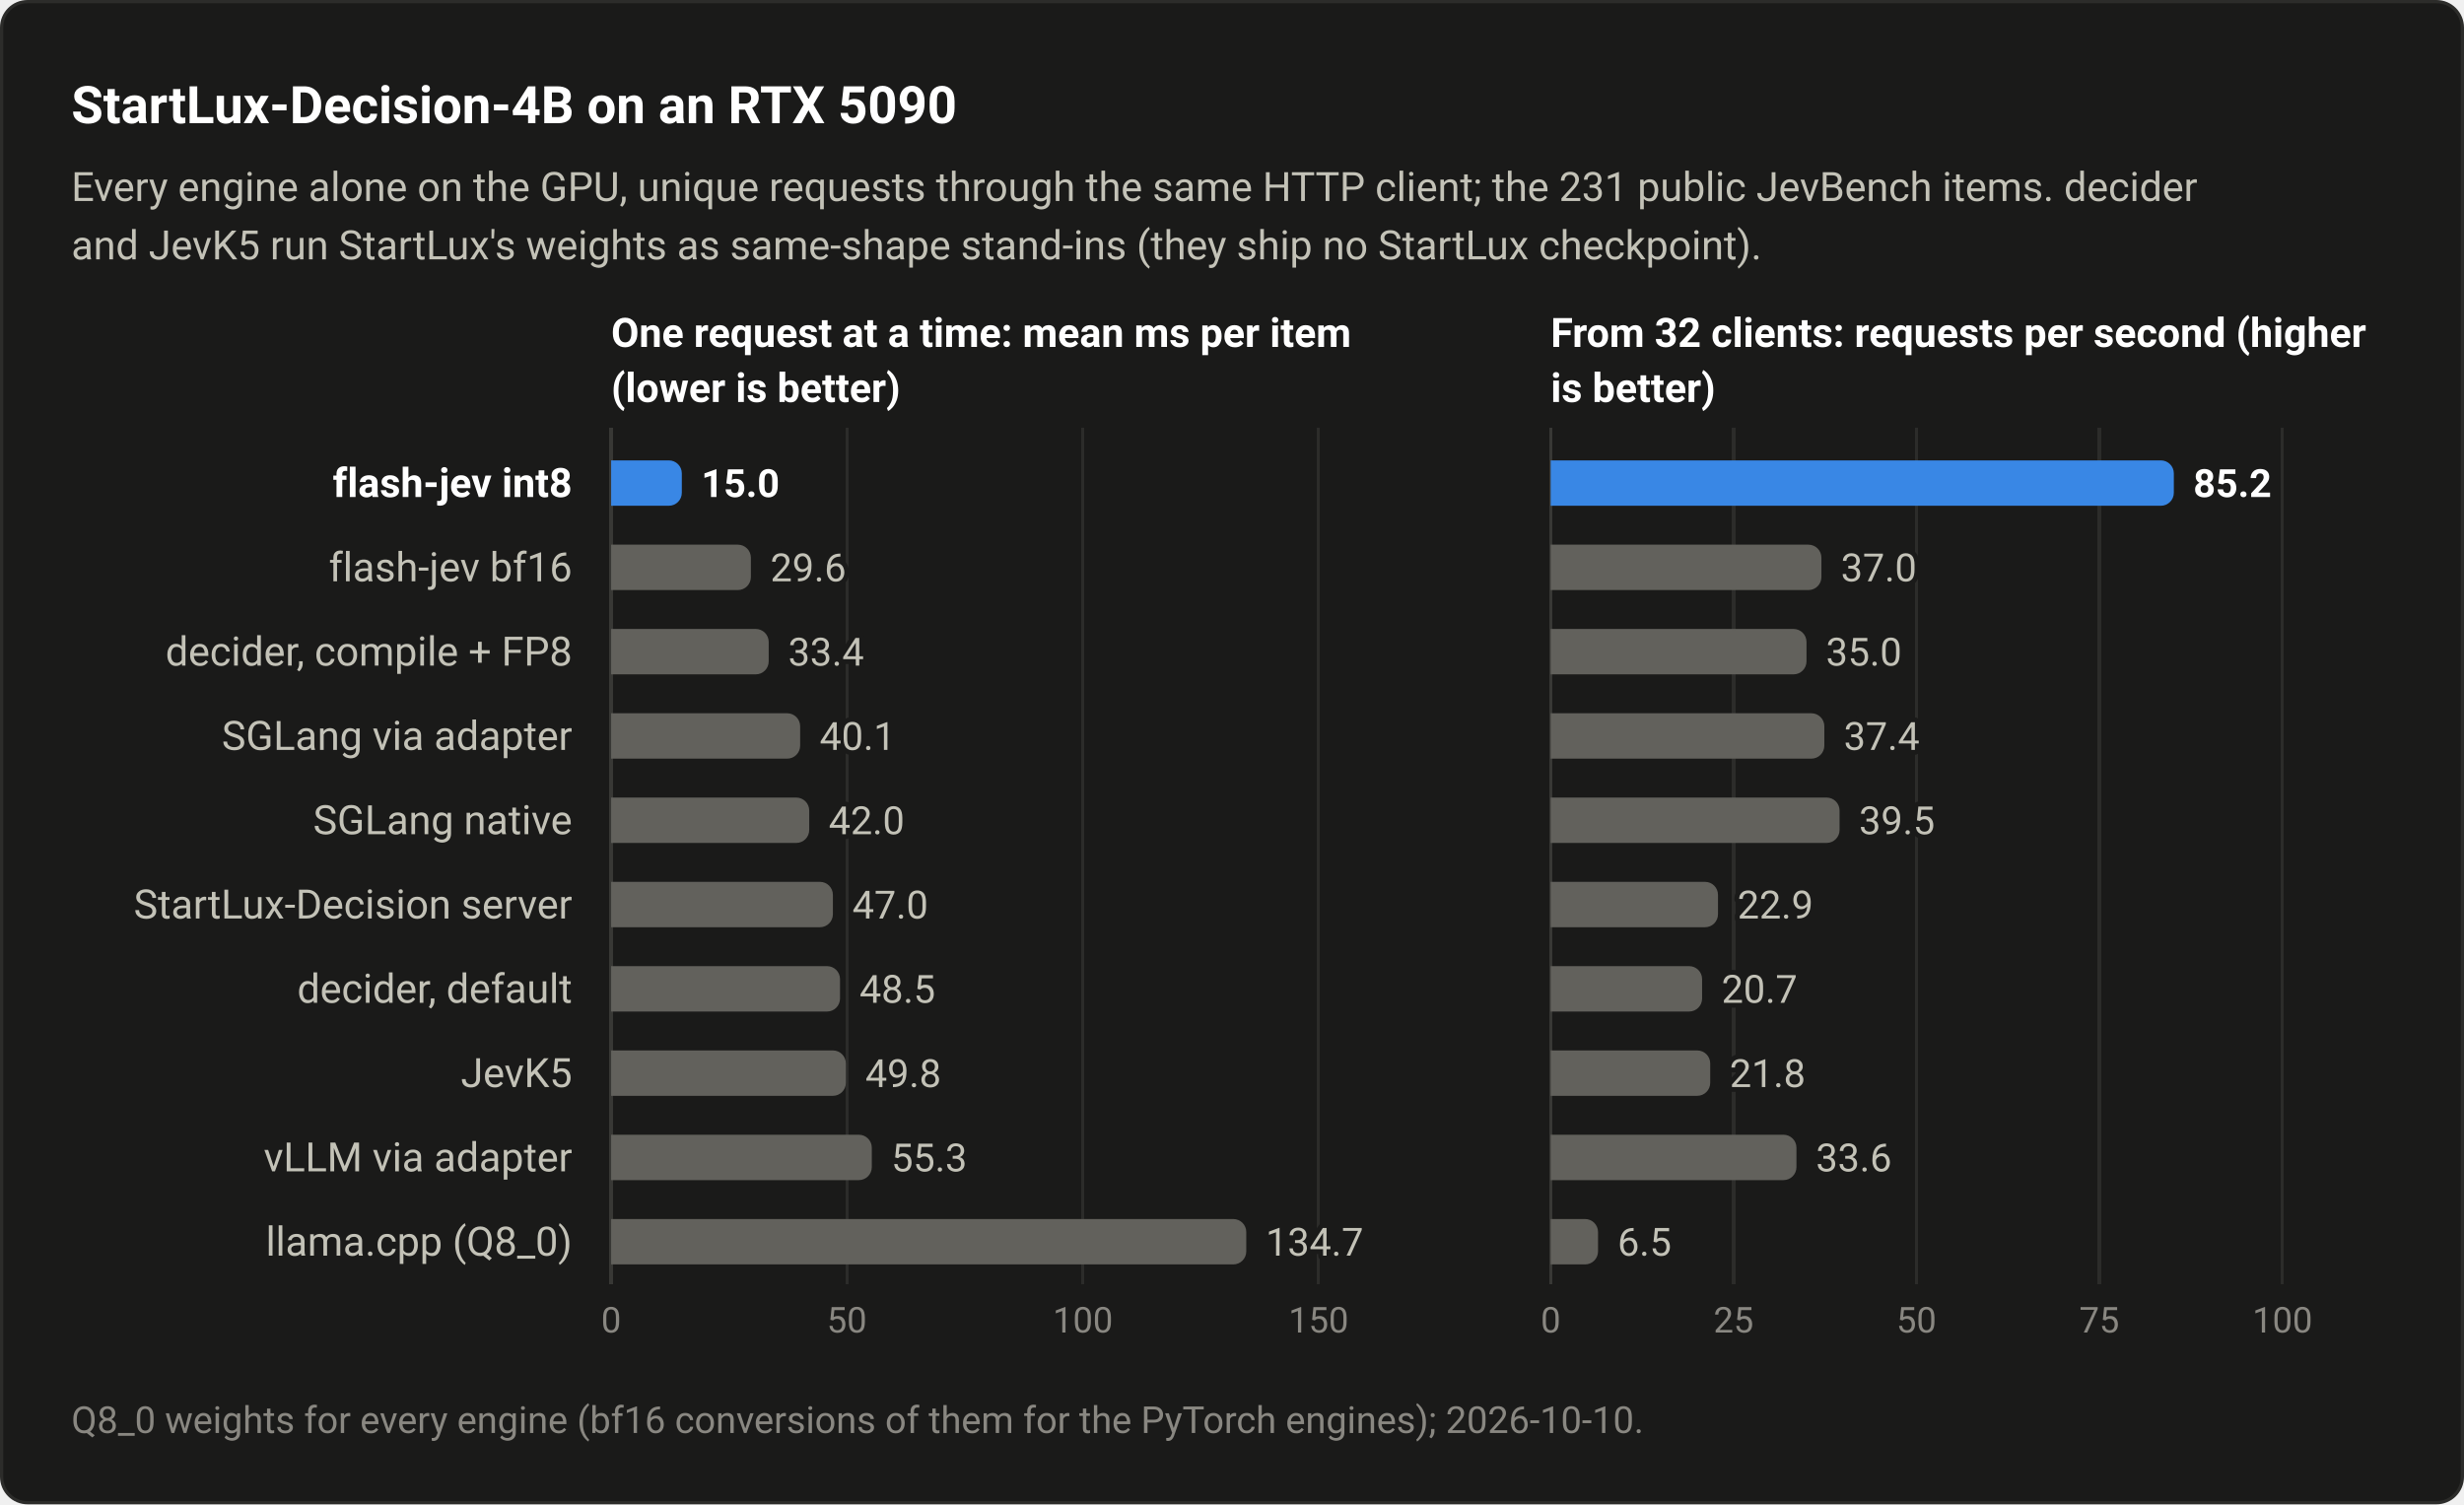
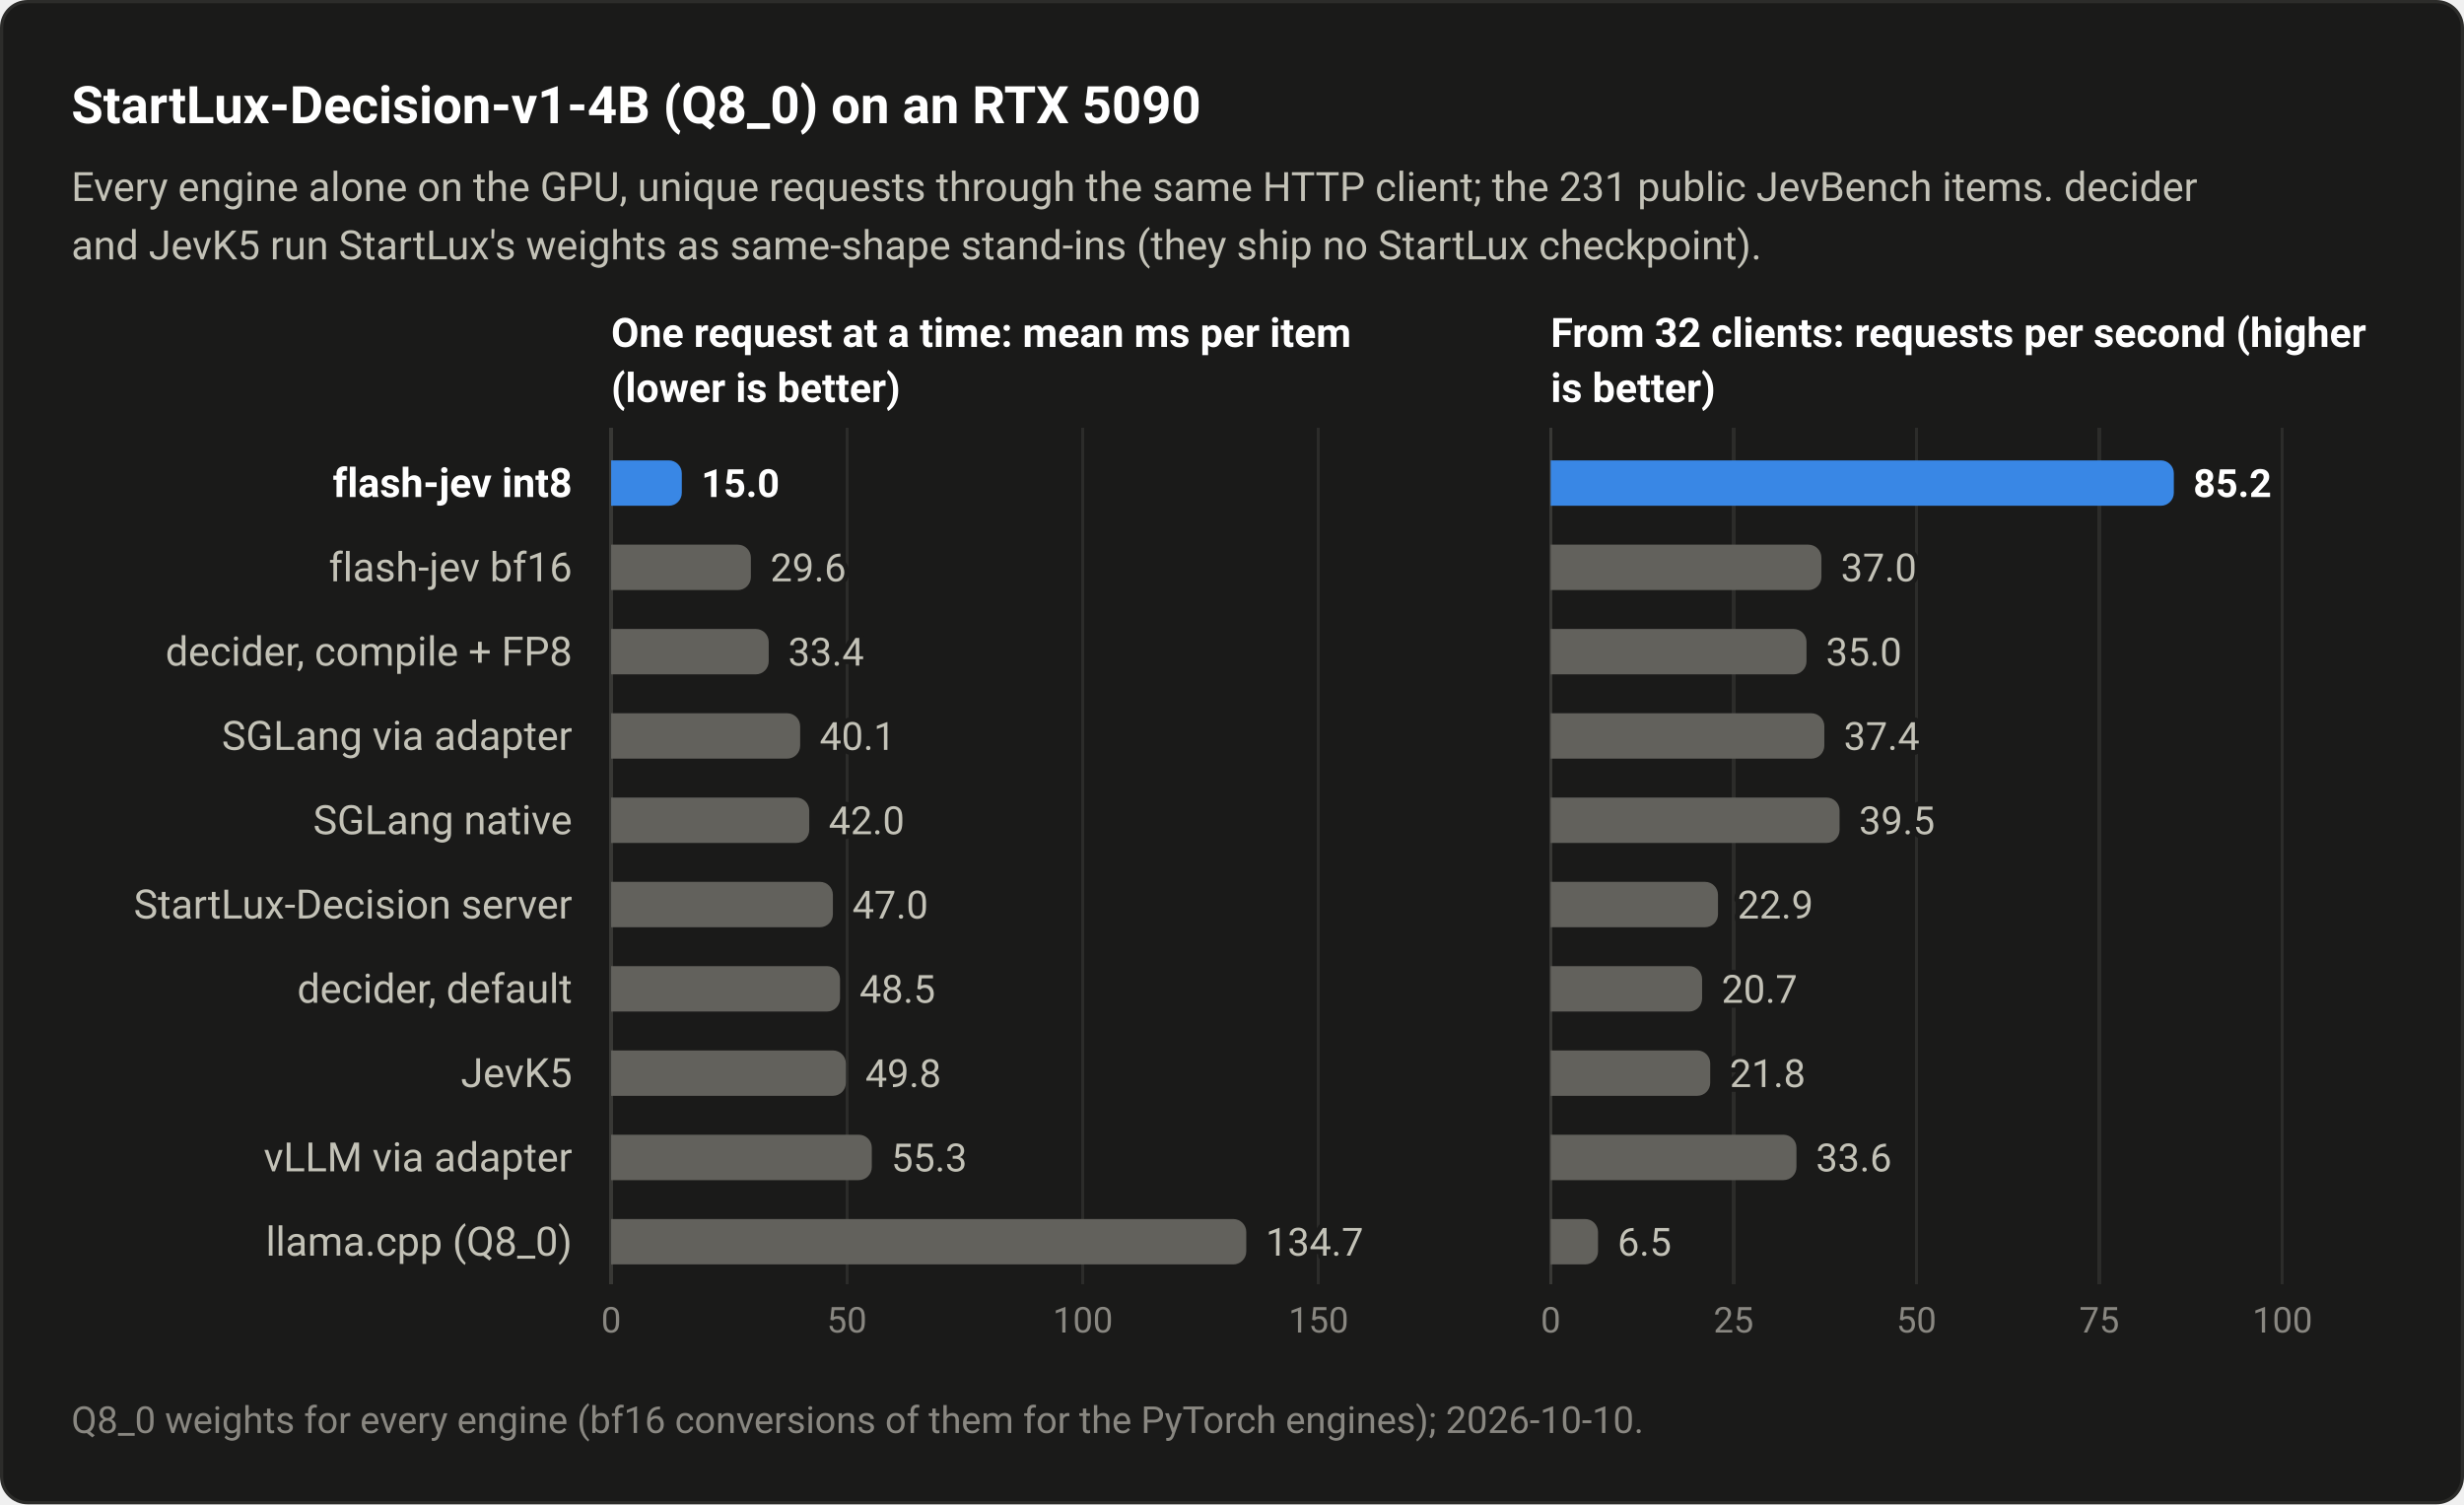
<svg xmlns="http://www.w3.org/2000/svg" width="760" height="464" viewBox="0 0 760 464" role="img" aria-labelledby="title desc" font-family="system-ui, -apple-system, 'Segoe UI', Roboto, 'Helvetica Neue', Arial, sans-serif">
  <rect x="0.5" y="0.5" width="759" height="463" rx="8" fill="#1a1a19" stroke="#2c2c2a" />
-   <text x="22.0" y="38.0" font-size="16" fill="#ffffff" text-anchor="start" font-weight="600">StartLux-Decision-4B on an RTX 5090</text>
+   <text x="22.0" y="38.0" font-size="16" fill="#ffffff" text-anchor="start" font-weight="600">StartLux-Decision-v1-4B (Q8_0) on an RTX 5090</text>
  <text x="22.0" y="62.0" font-size="12.5" fill="#c3c2b7" text-anchor="start" font-weight="400">Every engine alone on the GPU, unique requests through the same HTTP client; the 231 public JevBench items. decider</text>
  <text x="22.0" y="80.0" font-size="12.5" fill="#c3c2b7" text-anchor="start" font-weight="400">and JevK5 run StartLux's weights as same-shape stand-ins (they ship no StartLux checkpoint).</text>
  <text x="188.5" y="107.0" font-size="12.5" fill="#ffffff" text-anchor="start" font-weight="600">One request at a time: mean ms per item</text>
  <text x="188.5" y="124.0" font-size="12.5" fill="#ffffff" text-anchor="start" font-weight="600">(lower is better)</text>
  <text x="188.5" y="411.0" font-size="11" fill="#898781" text-anchor="middle" font-weight="400" style="font-variant-numeric: tabular-nums">0</text>
  <line x1="261.2" y1="132.0" x2="261.2" y2="396.0" stroke="#2c2c2a" stroke-width="1" shape-rendering="crispEdges" />
  <text x="261.2" y="411.0" font-size="11" fill="#898781" text-anchor="middle" font-weight="400" style="font-variant-numeric: tabular-nums">50</text>
  <line x1="334.0" y1="132.0" x2="334.0" y2="396.0" stroke="#2c2c2a" stroke-width="1" shape-rendering="crispEdges" />
  <text x="334.0" y="411.0" font-size="11" fill="#898781" text-anchor="middle" font-weight="400" style="font-variant-numeric: tabular-nums">100</text>
  <line x1="406.7" y1="132.0" x2="406.7" y2="396.0" stroke="#2c2c2a" stroke-width="1" shape-rendering="crispEdges" />
  <text x="406.7" y="411.0" font-size="11" fill="#898781" text-anchor="middle" font-weight="400" style="font-variant-numeric: tabular-nums">150</text>
  <line x1="188.5" y1="132.0" x2="188.5" y2="396.0" stroke="#383835" stroke-width="1" shape-rendering="crispEdges" />
  <path d="M188.5,142.0 H206.3 A4.0,4.0 0 0 1 210.3,146.0 V152.0 A4.0,4.0 0 0 1 206.3,156.0 H188.5 Z" fill="#3987e5" />
  <text x="216.3" y="153.3" font-size="12" fill="#ffffff" text-anchor="start" font-weight="600" style="font-variant-numeric: tabular-nums" stroke="#1a1a19" stroke-width="3" stroke-linejoin="round" paint-order="stroke">15.0</text>
  <path d="M188.5,168.0 H227.6 A4.0,4.0 0 0 1 231.6,172.0 V178.0 A4.0,4.0 0 0 1 227.6,182.0 H188.5 Z" fill="#62615c" />
  <text x="237.6" y="179.3" font-size="12" fill="#c3c2b7" text-anchor="start" font-weight="400" style="font-variant-numeric: tabular-nums" stroke="#1a1a19" stroke-width="3" stroke-linejoin="round" paint-order="stroke">29.6</text>
  <path d="M188.5,194.0 H233.1 A4.0,4.0 0 0 1 237.1,198.0 V204.0 A4.0,4.0 0 0 1 233.1,208.0 H188.5 Z" fill="#62615c" />
  <text x="243.1" y="205.3" font-size="12" fill="#c3c2b7" text-anchor="start" font-weight="400" style="font-variant-numeric: tabular-nums" stroke="#1a1a19" stroke-width="3" stroke-linejoin="round" paint-order="stroke">33.4</text>
  <path d="M188.5,220.0 H242.8 A4.0,4.0 0 0 1 246.8,224.0 V230.0 A4.0,4.0 0 0 1 242.8,234.0 H188.5 Z" fill="#62615c" />
  <text x="252.8" y="231.3" font-size="12" fill="#c3c2b7" text-anchor="start" font-weight="400" style="font-variant-numeric: tabular-nums" stroke="#1a1a19" stroke-width="3" stroke-linejoin="round" paint-order="stroke">40.1</text>
  <path d="M188.5,246.0 H245.6 A4.0,4.0 0 0 1 249.6,250.0 V256.0 A4.0,4.0 0 0 1 245.6,260.0 H188.5 Z" fill="#62615c" />
  <text x="255.6" y="257.3" font-size="12" fill="#c3c2b7" text-anchor="start" font-weight="400" style="font-variant-numeric: tabular-nums" stroke="#1a1a19" stroke-width="3" stroke-linejoin="round" paint-order="stroke">42.0</text>
  <path d="M188.5,272.0 H252.9 A4.0,4.0 0 0 1 256.9,276.0 V282.0 A4.0,4.0 0 0 1 252.9,286.0 H188.5 Z" fill="#62615c" />
  <text x="262.9" y="283.3" font-size="12" fill="#c3c2b7" text-anchor="start" font-weight="400" style="font-variant-numeric: tabular-nums" stroke="#1a1a19" stroke-width="3" stroke-linejoin="round" paint-order="stroke">47.0</text>
  <path d="M188.5,298.0 H255.1 A4.0,4.0 0 0 1 259.1,302.0 V308.0 A4.0,4.0 0 0 1 255.1,312.0 H188.5 Z" fill="#62615c" />
  <text x="265.1" y="309.3" font-size="12" fill="#c3c2b7" text-anchor="start" font-weight="400" style="font-variant-numeric: tabular-nums" stroke="#1a1a19" stroke-width="3" stroke-linejoin="round" paint-order="stroke">48.5</text>
  <path d="M188.5,324.0 H256.9 A4.0,4.0 0 0 1 260.9,328.0 V334.0 A4.0,4.0 0 0 1 256.9,338.0 H188.5 Z" fill="#62615c" />
  <text x="266.9" y="335.3" font-size="12" fill="#c3c2b7" text-anchor="start" font-weight="400" style="font-variant-numeric: tabular-nums" stroke="#1a1a19" stroke-width="3" stroke-linejoin="round" paint-order="stroke">49.8</text>
  <path d="M188.5,350.0 H264.9 A4.0,4.0 0 0 1 268.9,354.0 V360.0 A4.0,4.0 0 0 1 264.9,364.0 H188.5 Z" fill="#62615c" />
  <text x="274.9" y="361.3" font-size="12" fill="#c3c2b7" text-anchor="start" font-weight="400" style="font-variant-numeric: tabular-nums" stroke="#1a1a19" stroke-width="3" stroke-linejoin="round" paint-order="stroke">55.3</text>
  <path d="M188.5,376.0 H380.4 A4.0,4.0 0 0 1 384.4,380.0 V386.0 A4.0,4.0 0 0 1 380.4,390.0 H188.5 Z" fill="#62615c" />
  <text x="390.4" y="387.3" font-size="12" fill="#c3c2b7" text-anchor="start" font-weight="400" style="font-variant-numeric: tabular-nums" stroke="#1a1a19" stroke-width="3" stroke-linejoin="round" paint-order="stroke">134.7</text>
  <text x="478.3" y="107.0" font-size="12.5" fill="#ffffff" text-anchor="start" font-weight="600">From 32 clients: requests per second (higher</text>
  <text x="478.3" y="124.0" font-size="12.5" fill="#ffffff" text-anchor="start" font-weight="600">is better)</text>
  <text x="478.3" y="411.0" font-size="11" fill="#898781" text-anchor="middle" font-weight="400" style="font-variant-numeric: tabular-nums">0</text>
  <line x1="534.7" y1="132.0" x2="534.7" y2="396.0" stroke="#2c2c2a" stroke-width="1" shape-rendering="crispEdges" />
  <text x="534.7" y="411.0" font-size="11" fill="#898781" text-anchor="middle" font-weight="400" style="font-variant-numeric: tabular-nums">25</text>
  <line x1="591.1" y1="132.0" x2="591.1" y2="396.0" stroke="#2c2c2a" stroke-width="1" shape-rendering="crispEdges" />
  <text x="591.1" y="411.0" font-size="11" fill="#898781" text-anchor="middle" font-weight="400" style="font-variant-numeric: tabular-nums">50</text>
  <line x1="647.5" y1="132.0" x2="647.5" y2="396.0" stroke="#2c2c2a" stroke-width="1" shape-rendering="crispEdges" />
  <text x="647.5" y="411.0" font-size="11" fill="#898781" text-anchor="middle" font-weight="400" style="font-variant-numeric: tabular-nums">75</text>
  <line x1="704.0" y1="132.0" x2="704.0" y2="396.0" stroke="#2c2c2a" stroke-width="1" shape-rendering="crispEdges" />
  <text x="704.0" y="411.0" font-size="11" fill="#898781" text-anchor="middle" font-weight="400" style="font-variant-numeric: tabular-nums">100</text>
  <line x1="478.3" y1="132.0" x2="478.3" y2="396.0" stroke="#383835" stroke-width="1" shape-rendering="crispEdges" />
  <path d="M478.3,142.0 H666.5 A4.0,4.0 0 0 1 670.5,146.0 V152.0 A4.0,4.0 0 0 1 666.5,156.0 H478.3 Z" fill="#3987e5" />
  <text x="676.5" y="153.3" font-size="12" fill="#ffffff" text-anchor="start" font-weight="600" style="font-variant-numeric: tabular-nums" stroke="#1a1a19" stroke-width="3" stroke-linejoin="round" paint-order="stroke">85.2</text>
  <path d="M478.3,168.0 H557.8 A4.0,4.0 0 0 1 561.8,172.0 V178.0 A4.0,4.0 0 0 1 557.8,182.0 H478.3 Z" fill="#62615c" />
  <text x="567.8" y="179.3" font-size="12" fill="#c3c2b7" text-anchor="start" font-weight="400" style="font-variant-numeric: tabular-nums" stroke="#1a1a19" stroke-width="3" stroke-linejoin="round" paint-order="stroke">37.0</text>
  <path d="M478.3,194.0 H553.2 A4.0,4.0 0 0 1 557.2,198.0 V204.0 A4.0,4.0 0 0 1 553.2,208.0 H478.3 Z" fill="#62615c" />
  <text x="563.2" y="205.3" font-size="12" fill="#c3c2b7" text-anchor="start" font-weight="400" style="font-variant-numeric: tabular-nums" stroke="#1a1a19" stroke-width="3" stroke-linejoin="round" paint-order="stroke">35.0</text>
  <path d="M478.3,220.0 H558.7 A4.0,4.0 0 0 1 562.7,224.0 V230.0 A4.0,4.0 0 0 1 558.7,234.0 H478.3 Z" fill="#62615c" />
  <text x="568.7" y="231.3" font-size="12" fill="#c3c2b7" text-anchor="start" font-weight="400" style="font-variant-numeric: tabular-nums" stroke="#1a1a19" stroke-width="3" stroke-linejoin="round" paint-order="stroke">37.4</text>
  <path d="M478.3,246.0 H563.4 A4.0,4.0 0 0 1 567.4,250.0 V256.0 A4.0,4.0 0 0 1 563.4,260.0 H478.3 Z" fill="#62615c" />
  <text x="573.4" y="257.3" font-size="12" fill="#c3c2b7" text-anchor="start" font-weight="400" style="font-variant-numeric: tabular-nums" stroke="#1a1a19" stroke-width="3" stroke-linejoin="round" paint-order="stroke">39.5</text>
  <path d="M478.3,272.0 H525.9 A4.0,4.0 0 0 1 529.9,276.0 V282.0 A4.0,4.0 0 0 1 525.9,286.0 H478.3 Z" fill="#62615c" />
  <text x="535.9" y="283.3" font-size="12" fill="#c3c2b7" text-anchor="start" font-weight="400" style="font-variant-numeric: tabular-nums" stroke="#1a1a19" stroke-width="3" stroke-linejoin="round" paint-order="stroke">22.9</text>
  <path d="M478.3,298.0 H521.0 A4.0,4.0 0 0 1 525.0,302.0 V308.0 A4.0,4.0 0 0 1 521.0,312.0 H478.3 Z" fill="#62615c" />
  <text x="531.0" y="309.3" font-size="12" fill="#c3c2b7" text-anchor="start" font-weight="400" style="font-variant-numeric: tabular-nums" stroke="#1a1a19" stroke-width="3" stroke-linejoin="round" paint-order="stroke">20.7</text>
  <path d="M478.3,324.0 H523.5 A4.0,4.0 0 0 1 527.5,328.0 V334.0 A4.0,4.0 0 0 1 523.5,338.0 H478.3 Z" fill="#62615c" />
  <text x="533.5" y="335.3" font-size="12" fill="#c3c2b7" text-anchor="start" font-weight="400" style="font-variant-numeric: tabular-nums" stroke="#1a1a19" stroke-width="3" stroke-linejoin="round" paint-order="stroke">21.8</text>
  <path d="M478.3,350.0 H550.1 A4.0,4.0 0 0 1 554.1,354.0 V360.0 A4.0,4.0 0 0 1 550.1,364.0 H478.3 Z" fill="#62615c" />
  <text x="560.1" y="361.3" font-size="12" fill="#c3c2b7" text-anchor="start" font-weight="400" style="font-variant-numeric: tabular-nums" stroke="#1a1a19" stroke-width="3" stroke-linejoin="round" paint-order="stroke">33.6</text>
  <path d="M478.3,376.0 H488.9 A4.0,4.0 0 0 1 492.9,380.0 V386.0 A4.0,4.0 0 0 1 488.9,390.0 H478.3 Z" fill="#62615c" />
  <text x="498.9" y="387.3" font-size="12" fill="#c3c2b7" text-anchor="start" font-weight="400" style="font-variant-numeric: tabular-nums" stroke="#1a1a19" stroke-width="3" stroke-linejoin="round" paint-order="stroke">6.5</text>
  <text x="176.5" y="153.3" font-size="12.5" fill="#ffffff" text-anchor="end" font-weight="600">flash-jev int8</text>
  <text x="176.5" y="179.3" font-size="12.5" fill="#c3c2b7" text-anchor="end" font-weight="400">flash-jev bf16</text>
  <text x="176.5" y="205.3" font-size="12.5" fill="#c3c2b7" text-anchor="end" font-weight="400">decider, compile + FP8</text>
  <text x="176.5" y="231.3" font-size="12.5" fill="#c3c2b7" text-anchor="end" font-weight="400">SGLang via adapter</text>
  <text x="176.5" y="257.3" font-size="12.5" fill="#c3c2b7" text-anchor="end" font-weight="400">SGLang native</text>
  <text x="176.5" y="283.3" font-size="12.5" fill="#c3c2b7" text-anchor="end" font-weight="400">StartLux-Decision server</text>
  <text x="176.5" y="309.3" font-size="12.5" fill="#c3c2b7" text-anchor="end" font-weight="400">decider, default</text>
  <text x="176.5" y="335.3" font-size="12.5" fill="#c3c2b7" text-anchor="end" font-weight="400">JevK5</text>
  <text x="176.5" y="361.3" font-size="12.5" fill="#c3c2b7" text-anchor="end" font-weight="400">vLLM via adapter</text>
  <text x="176.5" y="387.3" font-size="12.5" fill="#c3c2b7" text-anchor="end" font-weight="400">llama.cpp (Q8_0)</text>
  <text x="22.0" y="442.0" font-size="11.5" fill="#898781" text-anchor="start" font-weight="400">Q8_0 weights for every engine (bf16 conversions of them for the PyTorch engines); 2026-10-10.</text>
</svg>
